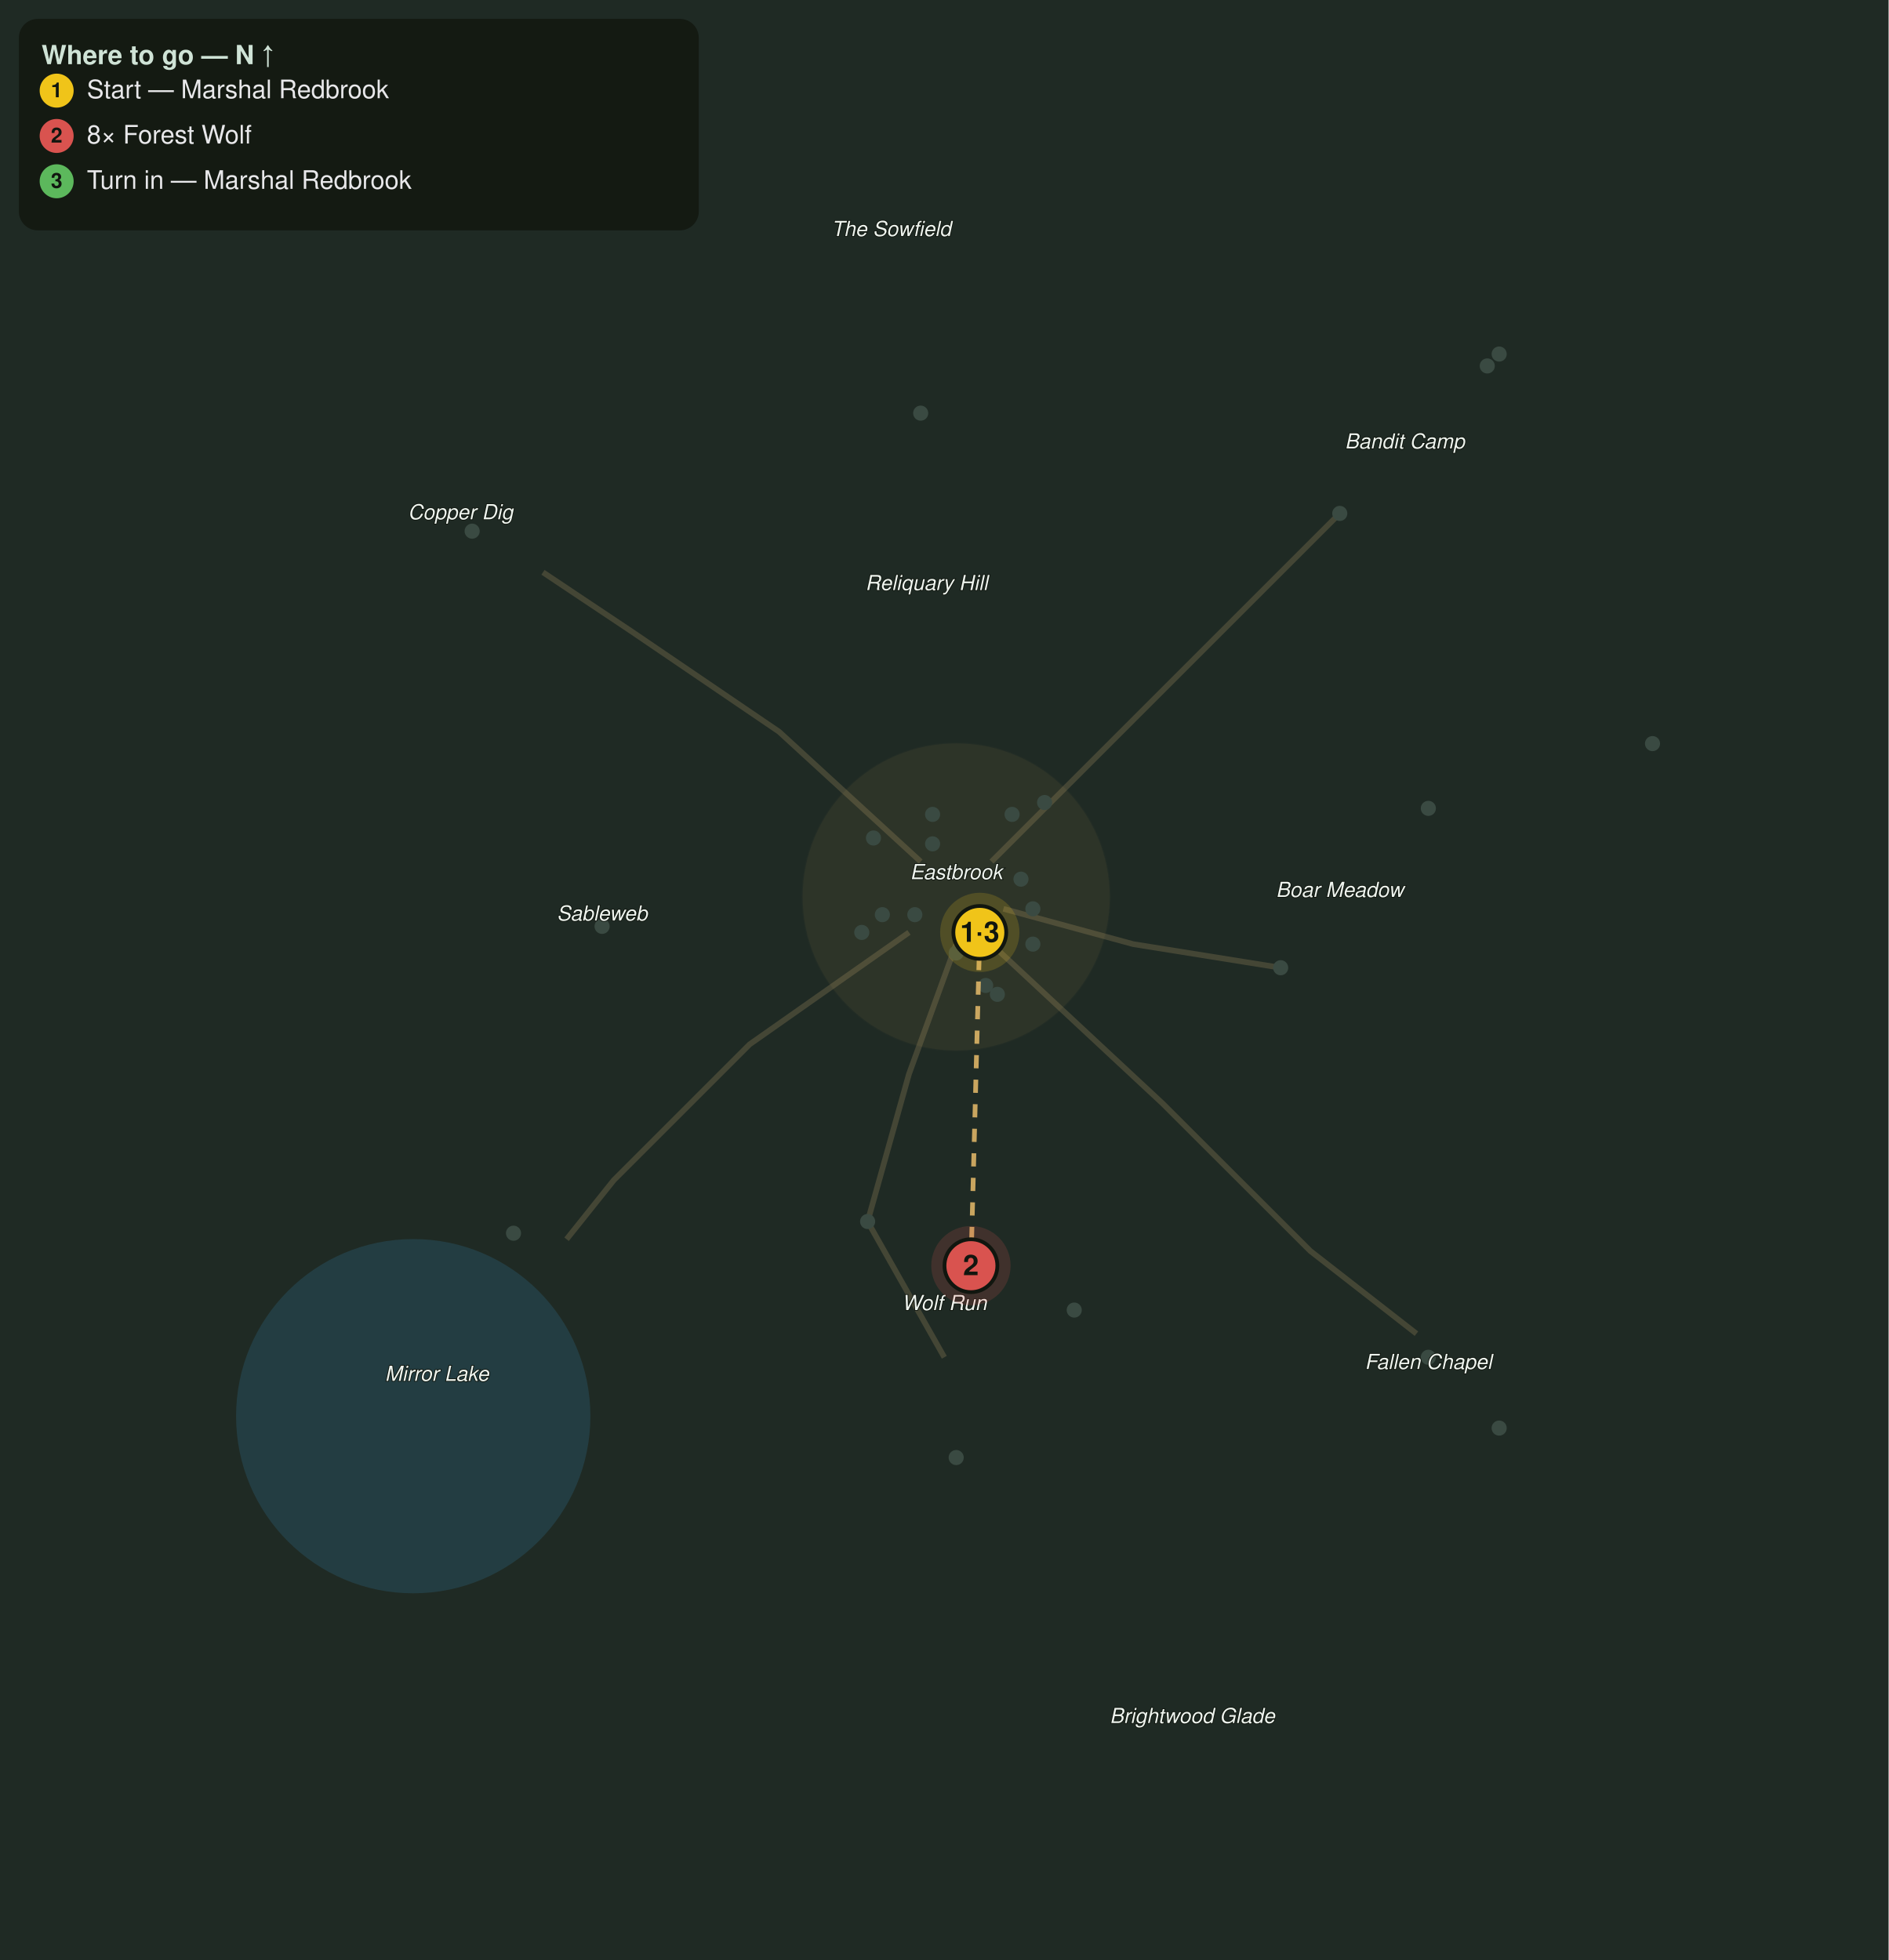
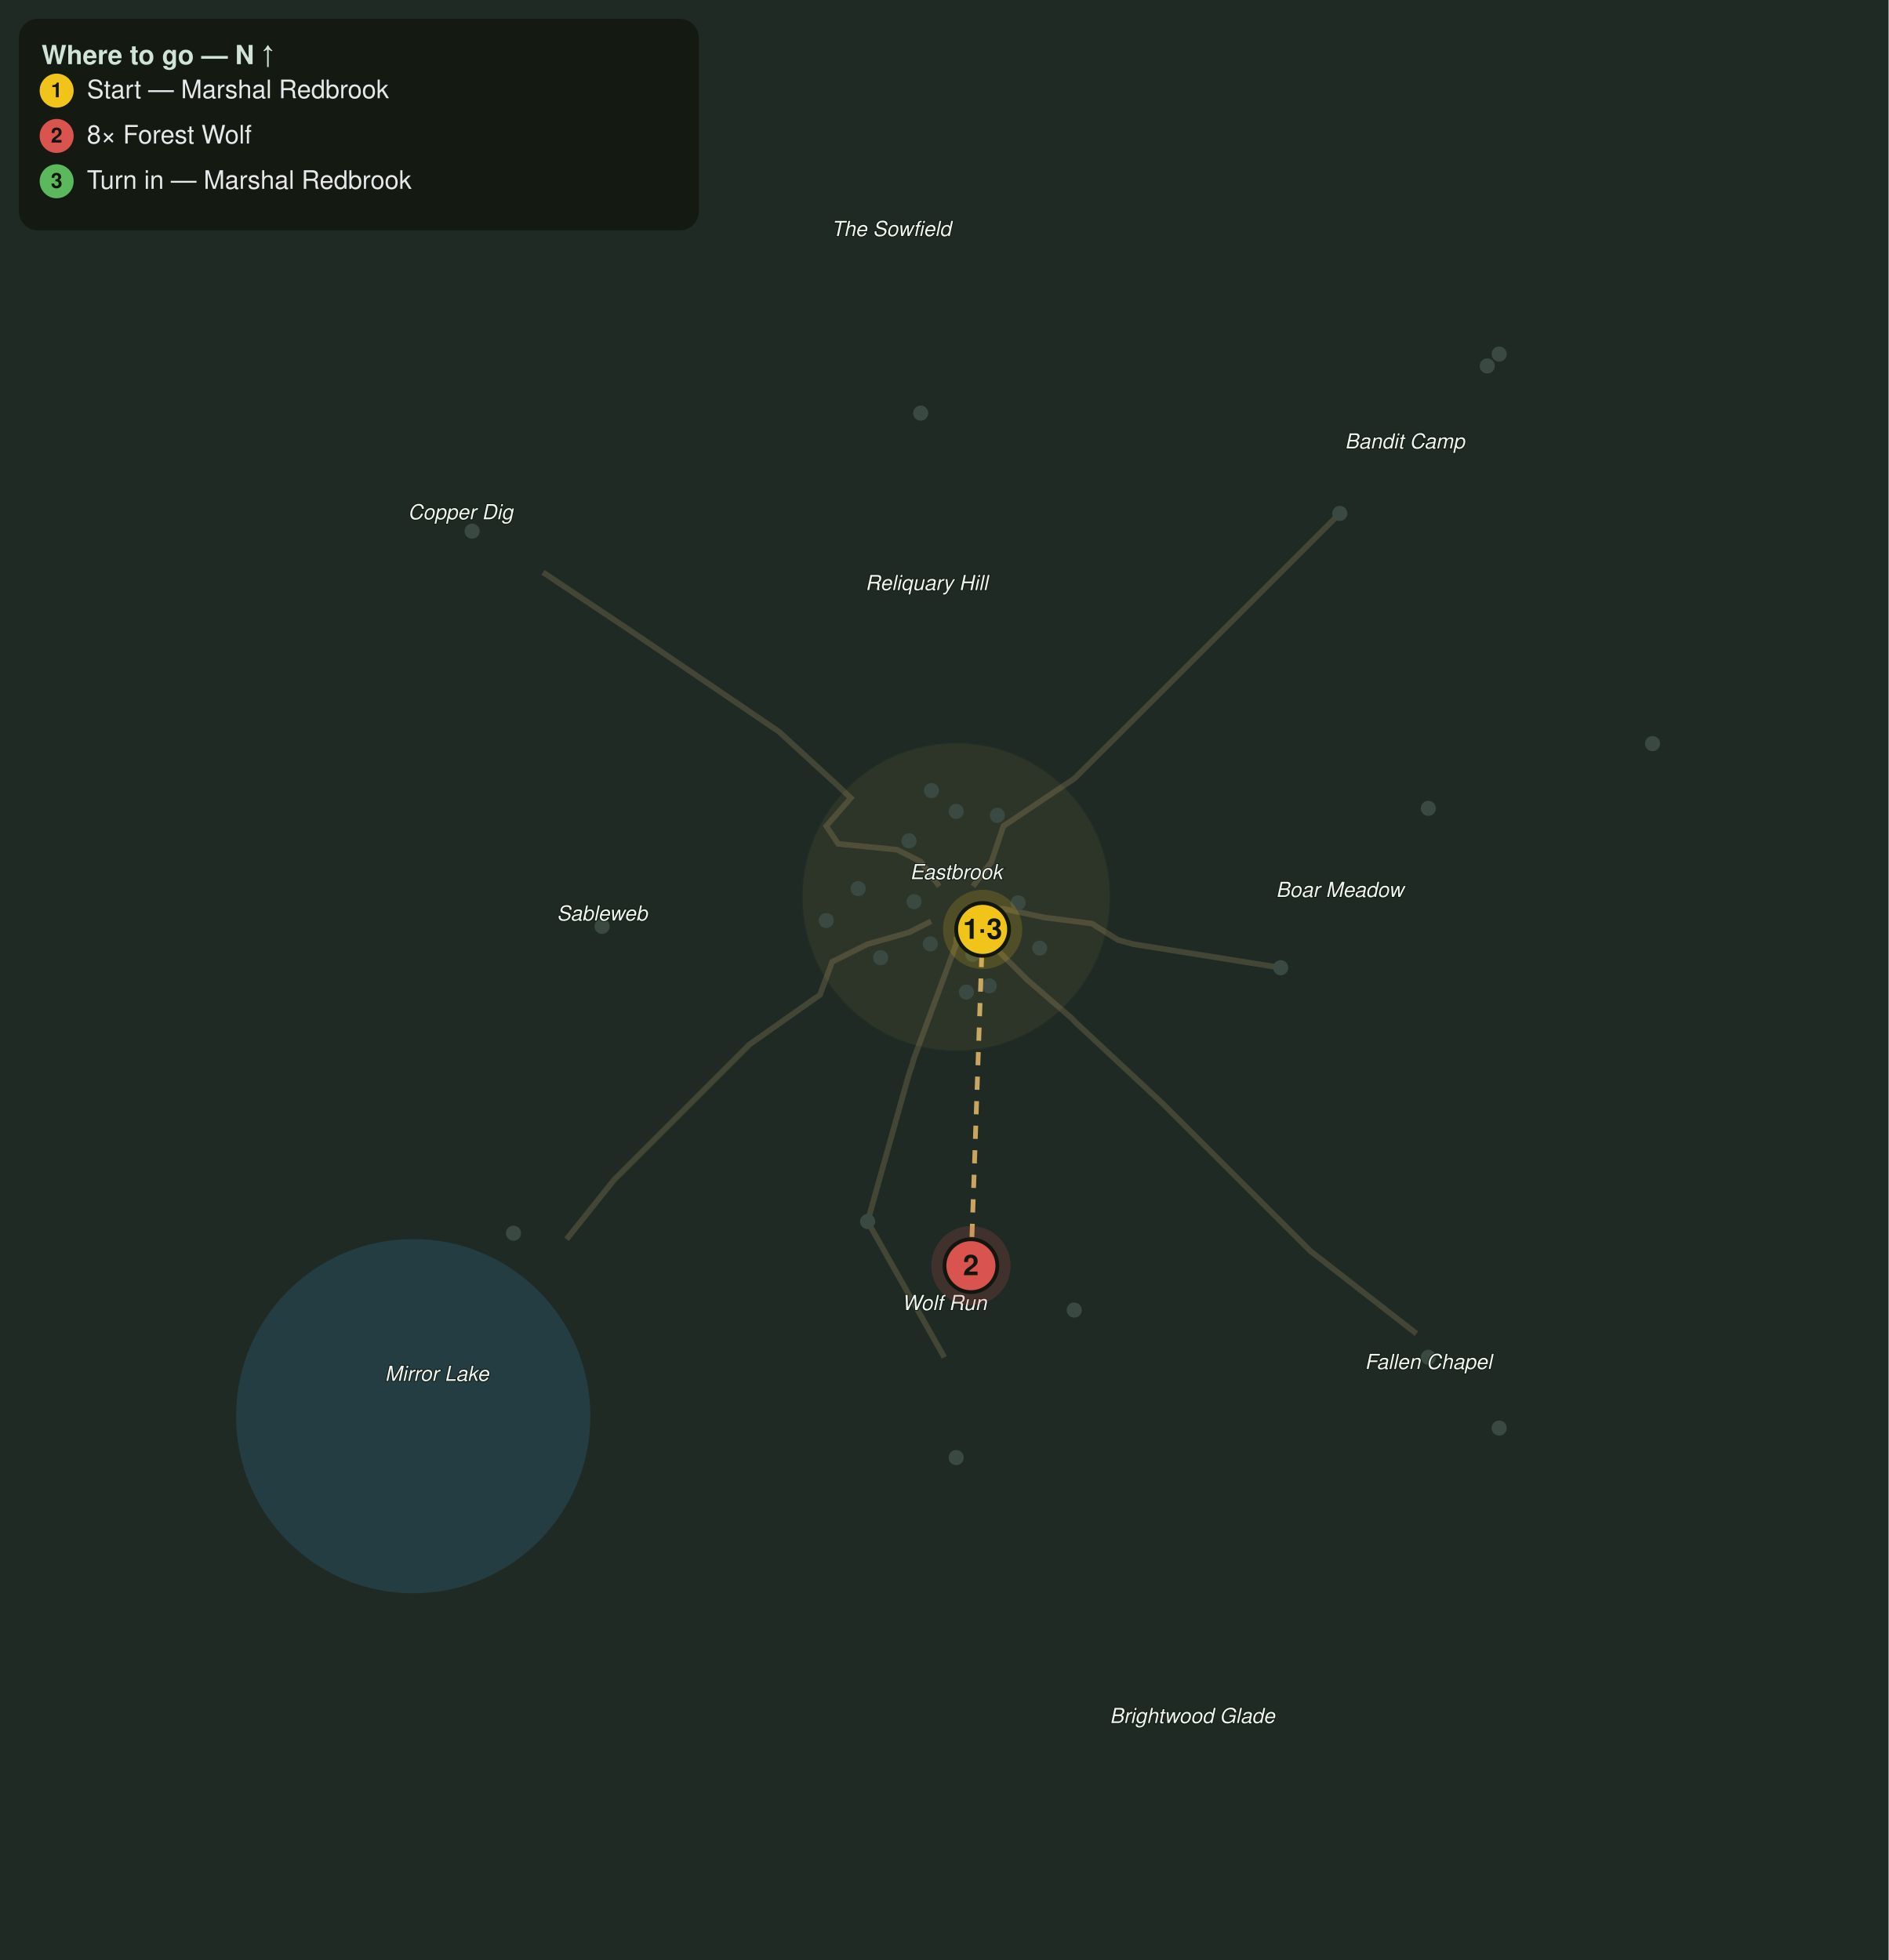
<svg xmlns="http://www.w3.org/2000/svg" viewBox="0 0 1000 1038" font-family="Segoe UI, Helvetica, Arial, sans-serif">
  <rect width="1000" height="1038" fill="#1f2a24" />
  <circle cx="218.8" cy="750.0" r="93.8" fill="#2f6f8f" opacity="0.28" />
-   <path d="M506.3 500.0 L481.3 568.8 L459.4 646.9 L500.0 718.8" fill="none" stroke="#8a7a55" stroke-width="3" opacity="0.35" />
-   <path d="M531.3 481.3 L600.0 500.0 L678.1 512.5" fill="none" stroke="#8a7a55" stroke-width="3" opacity="0.35" />
-   <path d="M525.0 456.3 L600.0 381.3 L662.5 318.8 L709.4 271.9" fill="none" stroke="#8a7a55" stroke-width="3" opacity="0.35" />
-   <path d="M481.3 493.8 L396.9 553.1 L325.0 625.0 L300.0 656.3" fill="none" stroke="#8a7a55" stroke-width="3" opacity="0.35" />
-   <path d="M487.5 456.3 L412.5 387.5 L334.4 334.4 L287.5 303.1" fill="none" stroke="#8a7a55" stroke-width="3" opacity="0.35" />
-   <path d="M525.0 500.0 L615.6 584.4 L693.8 662.5 L750.0 706.3" fill="none" stroke="#8a7a55" stroke-width="3" opacity="0.35" />
+   <path d="M506.3 496.1 L506.3 500.0 L483.8 560.9 L482.9 564.2 L481.3 568.8 L459.4 646.9 L500.0 718.8" fill="none" stroke="#8a7a55" stroke-width="3" opacity="0.35" />
+   <path d="M521.1 481.3 L531.3 481.3 L553.1 485.9 L578.1 489.1 L592.0 497.8 L595.3 498.7 L600.0 500.0 L678.1 512.5" fill="none" stroke="#8a7a55" stroke-width="3" opacity="0.35" />
+   <path d="M515.2 469.4 L525.0 456.3 L531.3 437.5 L569.0 412.2 L571.4 409.8 L600.0 381.3 L662.5 318.8 L709.4 271.9" fill="none" stroke="#8a7a55" stroke-width="3" opacity="0.35" />
+   <path d="M493.0 487.9 L481.3 493.8 L459.4 500.0 L440.6 509.4 L434.2 526.8 L431.4 528.8 L396.9 553.1 L325.0 625.0 L300.0 656.3" fill="none" stroke="#8a7a55" stroke-width="3" opacity="0.35" />
+   <path d="M497.3 469.4 L487.5 456.3 L475.0 450.0 L443.8 446.9 L437.5 437.5 L450.5 422.6 L441.6 414.2 L439.1 411.9 L412.5 387.5 L334.4 334.4 L287.5 303.1" fill="none" stroke="#8a7a55" stroke-width="3" opacity="0.35" />
+   <path d="M516.7 491.7 L525.0 500.0 L543.8 518.8 L567.5 539.3 L569.8 541.7 L615.6 584.4 L693.8 662.5 L750.0 706.3" fill="none" stroke="#8a7a55" stroke-width="3" opacity="0.35" />
  <circle cx="506.3" cy="475.0" r="81.3" fill="#caa15a" opacity="0.08" stroke="#caa15a" stroke-width="1" stroke-opacity="0.3" />
  <circle cx="459.4" cy="646.9" r="4" fill="#3a4a42" />
  <circle cx="568.8" cy="693.8" r="4" fill="#3a4a42" />
  <circle cx="506.3" cy="771.9" r="4" fill="#3a4a42" />
  <circle cx="678.1" cy="512.5" r="4" fill="#3a4a42" />
  <circle cx="756.3" cy="428.1" r="4" fill="#3a4a42" />
  <circle cx="875.0" cy="393.8" r="4" fill="#3a4a42" />
  <circle cx="318.8" cy="490.6" r="4" fill="#3a4a42" />
  <circle cx="271.9" cy="653.1" r="4" fill="#3a4a42" />
  <circle cx="250.0" cy="281.3" r="4" fill="#3a4a42" />
  <circle cx="709.4" cy="271.9" r="4" fill="#3a4a42" />
  <circle cx="787.5" cy="193.8" r="4" fill="#3a4a42" />
  <circle cx="793.8" cy="187.5" r="4" fill="#3a4a42" />
  <circle cx="756.3" cy="718.8" r="4" fill="#3a4a42" />
  <circle cx="793.8" cy="756.3" r="4" fill="#3a4a42" />
-   <circle cx="506.3" cy="504.7" r="4" fill="#3a4a42" />
-   <circle cx="518.8" cy="493.8" r="4" fill="#3a4a42" />
-   <circle cx="484.4" cy="484.4" r="4" fill="#3a4a42" />
-   <circle cx="540.6" cy="465.6" r="4" fill="#3a4a42" />
-   <circle cx="462.5" cy="443.8" r="4" fill="#3a4a42" />
-   <circle cx="528.1" cy="526.6" r="4" fill="#3a4a42" />
-   <circle cx="456.3" cy="493.8" r="4" fill="#3a4a42" />
-   <circle cx="493.8" cy="431.3" r="4" fill="#3a4a42" />
-   <circle cx="546.9" cy="500.0" r="4" fill="#3a4a42" />
-   <circle cx="546.9" cy="481.3" r="4" fill="#3a4a42" />
+   <circle cx="492.6" cy="499.9" r="4" fill="#3a4a42" />
+   <circle cx="520.3" cy="492.2" r="4" fill="#3a4a42" />
+   <circle cx="484.0" cy="477.5" r="4" fill="#3a4a42" />
+   <circle cx="515.1" cy="505.4" r="4" fill="#3a4a42" />
+   <circle cx="454.4" cy="470.6" r="4" fill="#3a4a42" />
+   <circle cx="523.8" cy="522.1" r="4" fill="#3a4a42" />
+   <circle cx="437.5" cy="487.5" r="4" fill="#3a4a42" />
+   <circle cx="481.3" cy="445.3" r="4" fill="#3a4a42" />
+   <circle cx="550.5" cy="502.1" r="4" fill="#3a4a42" />
+   <circle cx="539.1" cy="478.1" r="4" fill="#3a4a42" />
  <circle cx="487.5" cy="218.8" r="4" fill="#3a4a42" />
-   <circle cx="553.1" cy="425.0" r="4" fill="#3a4a42" />
-   <circle cx="521.9" cy="521.9" r="4" fill="#3a4a42" />
-   <circle cx="467.2" cy="484.4" r="4" fill="#3a4a42" />
-   <circle cx="493.8" cy="446.9" r="4" fill="#3a4a42" />
-   <circle cx="535.9" cy="431.3" r="4" fill="#3a4a42" />
+   <circle cx="506.3" cy="429.7" r="4" fill="#3a4a42" />
+   <circle cx="511.7" cy="525.4" r="4" fill="#3a4a42" />
+   <circle cx="466.3" cy="507.2" r="4" fill="#3a4a42" />
+   <circle cx="493.2" cy="418.7" r="4" fill="#3a4a42" />
+   <circle cx="528.1" cy="431.8" r="4" fill="#3a4a42" />
  <text x="506.3" y="465.6" fill="#eef4ee" font-size="11" font-style="italic" text-anchor="middle" stroke="#10160f" stroke-width="0.8" paint-order="stroke">Eastbrook</text>
  <text x="500.0" y="693.8" fill="#eef4ee" font-size="11" font-style="italic" text-anchor="middle" stroke="#10160f" stroke-width="0.8" paint-order="stroke">Wolf Run</text>
  <text x="709.4" y="475.0" fill="#eef4ee" font-size="11" font-style="italic" text-anchor="middle" stroke="#10160f" stroke-width="0.8" paint-order="stroke">Boar Meadow</text>
  <text x="231.3" y="731.3" fill="#eef4ee" font-size="11" font-style="italic" text-anchor="middle" stroke="#10160f" stroke-width="0.8" paint-order="stroke">Mirror Lake</text>
  <text x="318.8" y="487.5" fill="#eef4ee" font-size="11" font-style="italic" text-anchor="middle" stroke="#10160f" stroke-width="0.8" paint-order="stroke">Sableweb</text>
  <text x="243.8" y="275.0" fill="#eef4ee" font-size="11" font-style="italic" text-anchor="middle" stroke="#10160f" stroke-width="0.8" paint-order="stroke">Copper Dig</text>
  <text x="743.8" y="237.5" fill="#eef4ee" font-size="11" font-style="italic" text-anchor="middle" stroke="#10160f" stroke-width="0.8" paint-order="stroke">Bandit Camp</text>
  <text x="756.3" y="725.0" fill="#eef4ee" font-size="11" font-style="italic" text-anchor="middle" stroke="#10160f" stroke-width="0.8" paint-order="stroke">Fallen Chapel</text>
  <text x="490.6" y="312.5" fill="#eef4ee" font-size="11" font-style="italic" text-anchor="middle" stroke="#10160f" stroke-width="0.8" paint-order="stroke">Reliquary Hill</text>
  <text x="631.3" y="912.5" fill="#eef4ee" font-size="11" font-style="italic" text-anchor="middle" stroke="#10160f" stroke-width="0.8" paint-order="stroke">Brightwood Glade</text>
  <text x="471.9" y="125.0" fill="#eef4ee" font-size="11" font-style="italic" text-anchor="middle" stroke="#10160f" stroke-width="0.8" paint-order="stroke">The Sowfield</text>
-   <path d="M518.8 493.8 L514.1 670.3" fill="none" stroke="#e6bb6a" stroke-width="2.5" stroke-dasharray="7 6" opacity="0.85" />
+   <path d="M520.3 492.2 L514.1 670.3" fill="none" stroke="#e6bb6a" stroke-width="2.5" stroke-dasharray="7 6" opacity="0.85" />
  <g class="qstep" data-keys="giver,turnin" data-steps="1,3">
-     <circle cx="518.8" cy="493.8" r="21" fill="#f0c419" opacity="0.18" />
-     <circle cx="518.8" cy="493.8" r="14" fill="#f0c419" stroke="#11160f" stroke-width="2" />
-     <text x="518.8" y="498.8" fill="#11160f" font-size="15" font-weight="bold" text-anchor="middle">1·3</text>
+     <circle cx="520.3" cy="492.2" r="21" fill="#f0c419" opacity="0.18" />
+     <circle cx="520.3" cy="492.2" r="14" fill="#f0c419" stroke="#11160f" stroke-width="2" />
+     <text x="520.3" y="497.2" fill="#11160f" font-size="15" font-weight="bold" text-anchor="middle">1·3</text>
  </g>
  <g class="qstep" data-keys="forest_wolf" data-steps="2">
    <circle cx="514.1" cy="670.3" r="21" fill="#d9534f" opacity="0.18" />
    <circle cx="514.1" cy="670.3" r="14" fill="#d9534f" stroke="#11160f" stroke-width="2" />
    <text x="514.1" y="675.3" fill="#11160f" font-size="15" font-weight="bold" text-anchor="middle">2</text>
  </g>
  <rect x="10" y="10" width="360" height="112" rx="10" fill="#11160f" opacity="0.82" />
  <text x="22" y="34" fill="#cfe3d6" font-size="14" font-weight="bold">Where to go — N ↑</text>
  <circle cx="30" cy="48" r="9" fill="#f0c419" />
  <text x="30" y="51.5" fill="#11160f" font-size="11" font-weight="bold" text-anchor="middle">1</text>
  <text x="46" y="52" fill="#e8e8ea" font-size="13.5">Start — Marshal Redbrook</text>
  <circle cx="30" cy="72" r="9" fill="#d9534f" />
  <text x="30" y="75.5" fill="#11160f" font-size="11" font-weight="bold" text-anchor="middle">2</text>
  <text x="46" y="76" fill="#e8e8ea" font-size="13.5">8× Forest Wolf</text>
  <circle cx="30" cy="96" r="9" fill="#5cb85c" />
  <text x="30" y="99.5" fill="#11160f" font-size="11" font-weight="bold" text-anchor="middle">3</text>
  <text x="46" y="100" fill="#e8e8ea" font-size="13.5">Turn in — Marshal Redbrook</text>
</svg>
